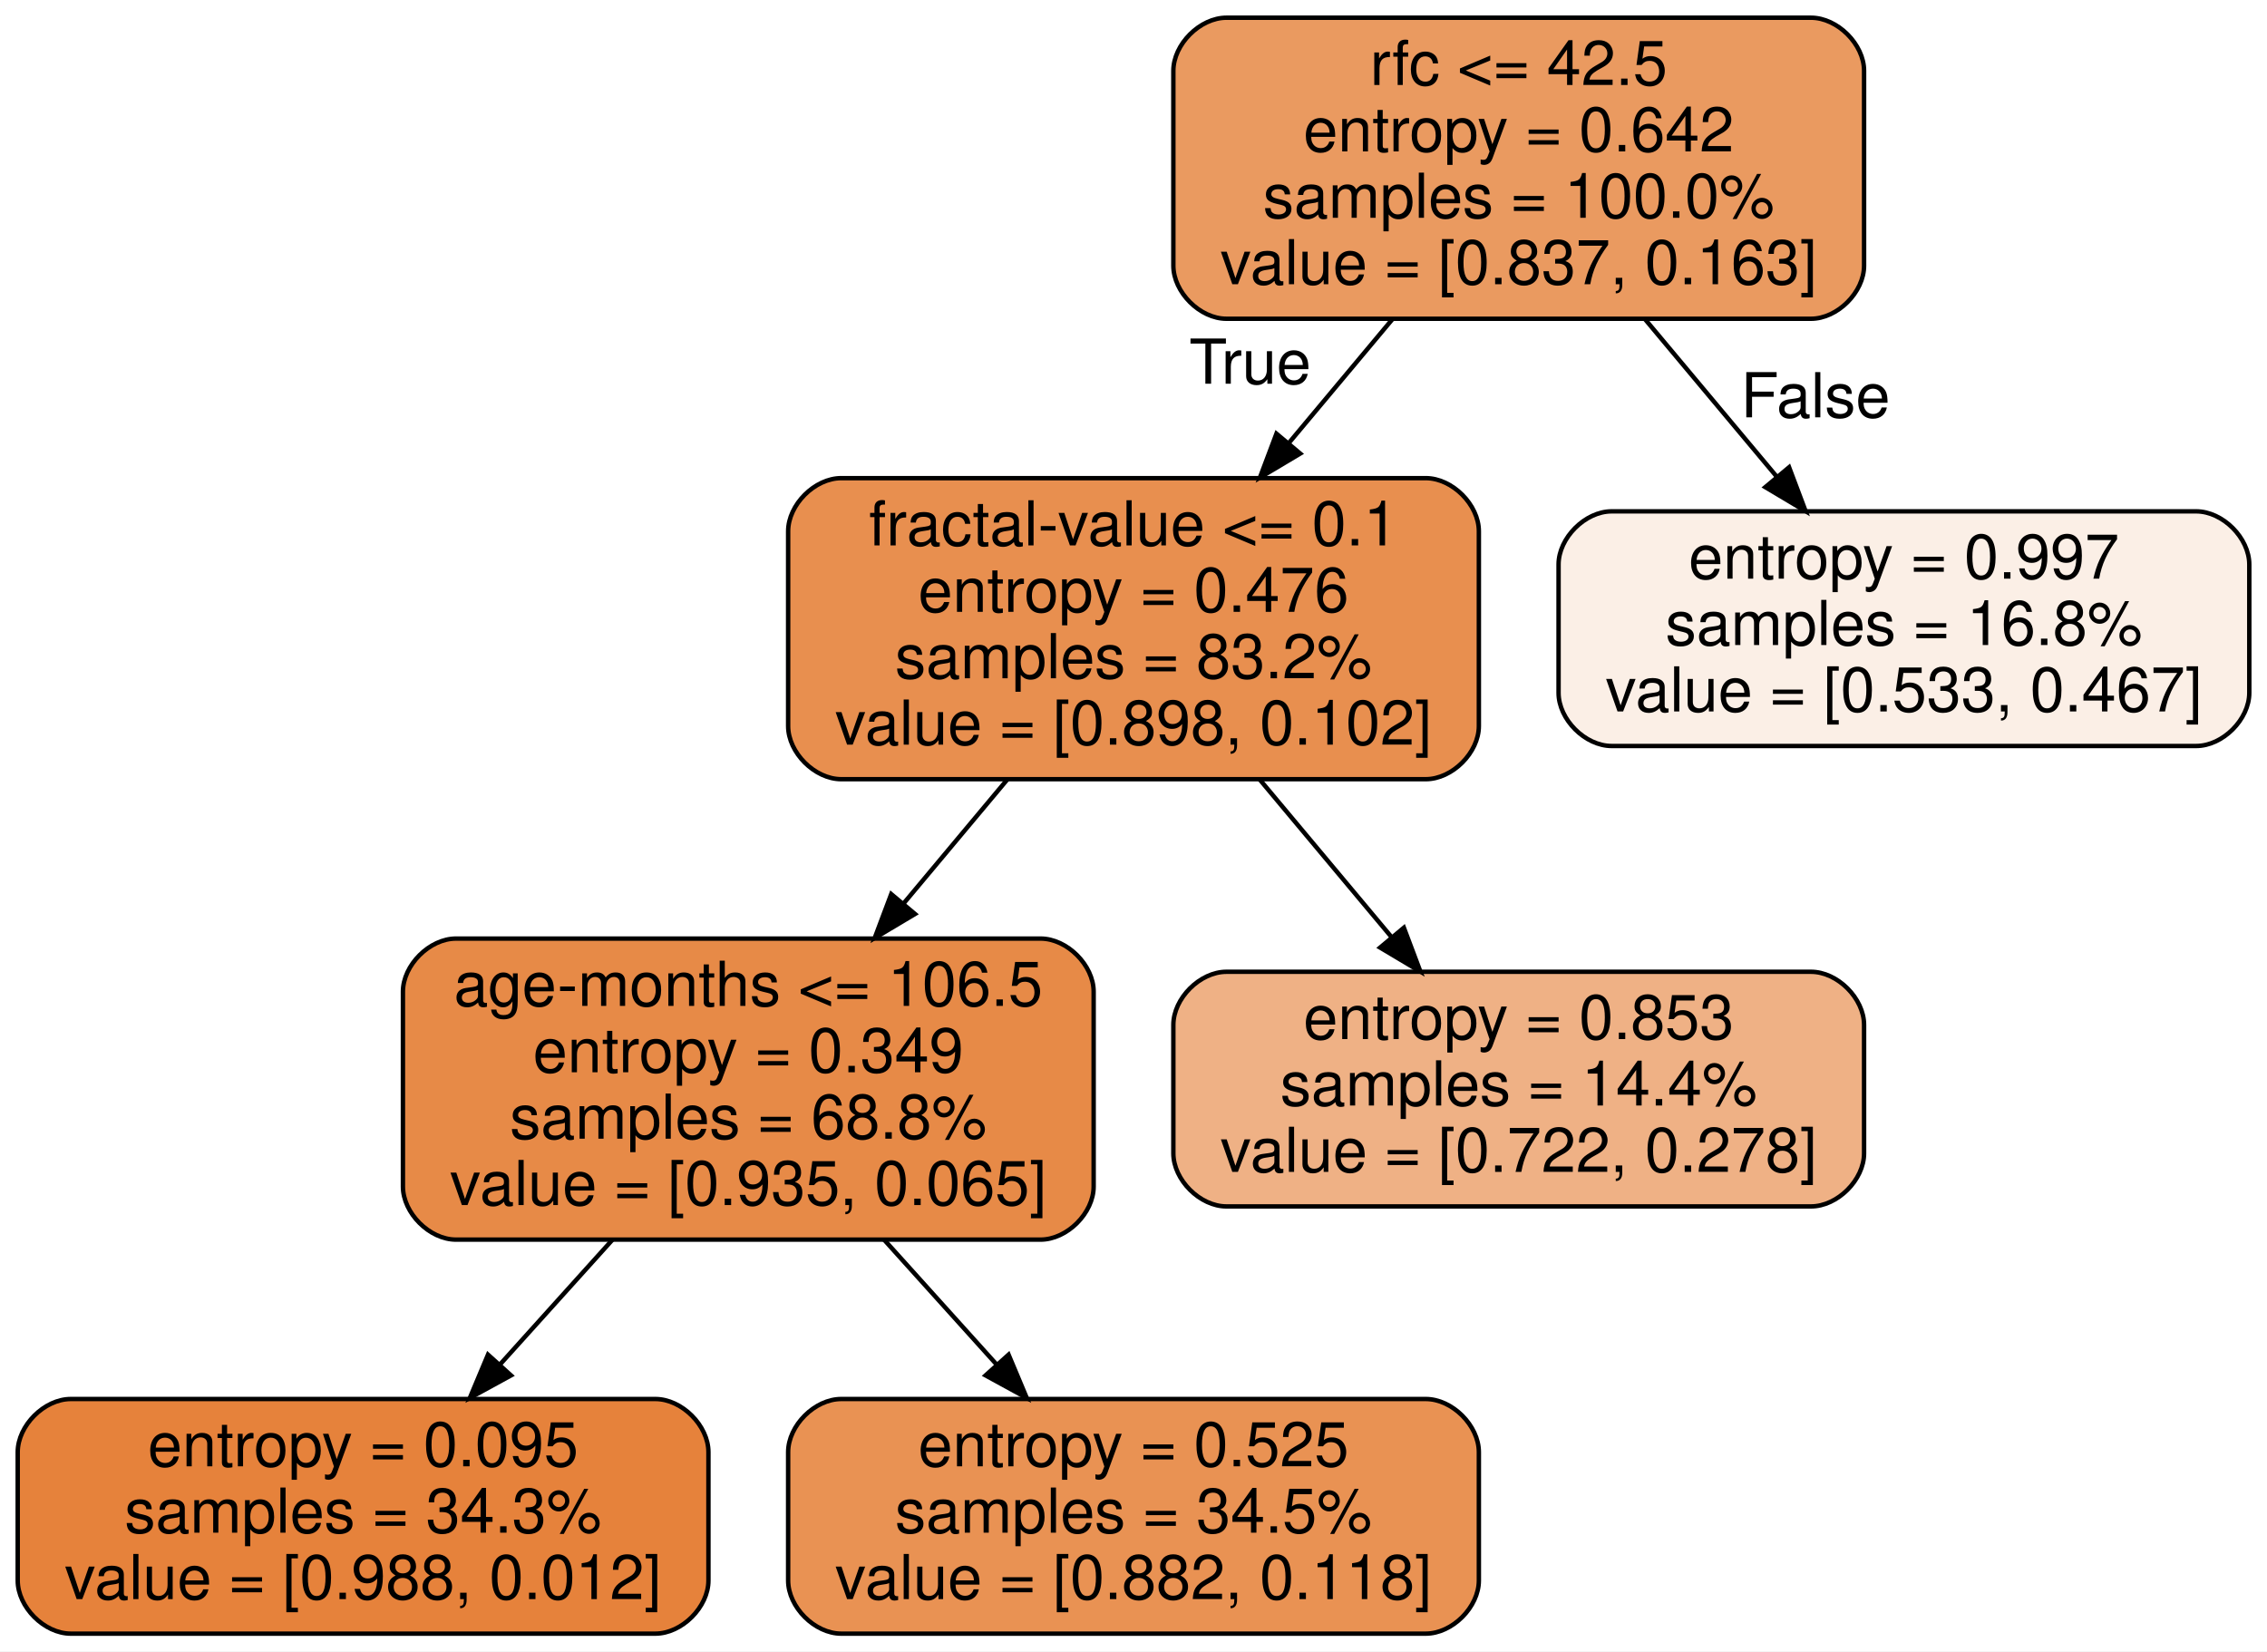
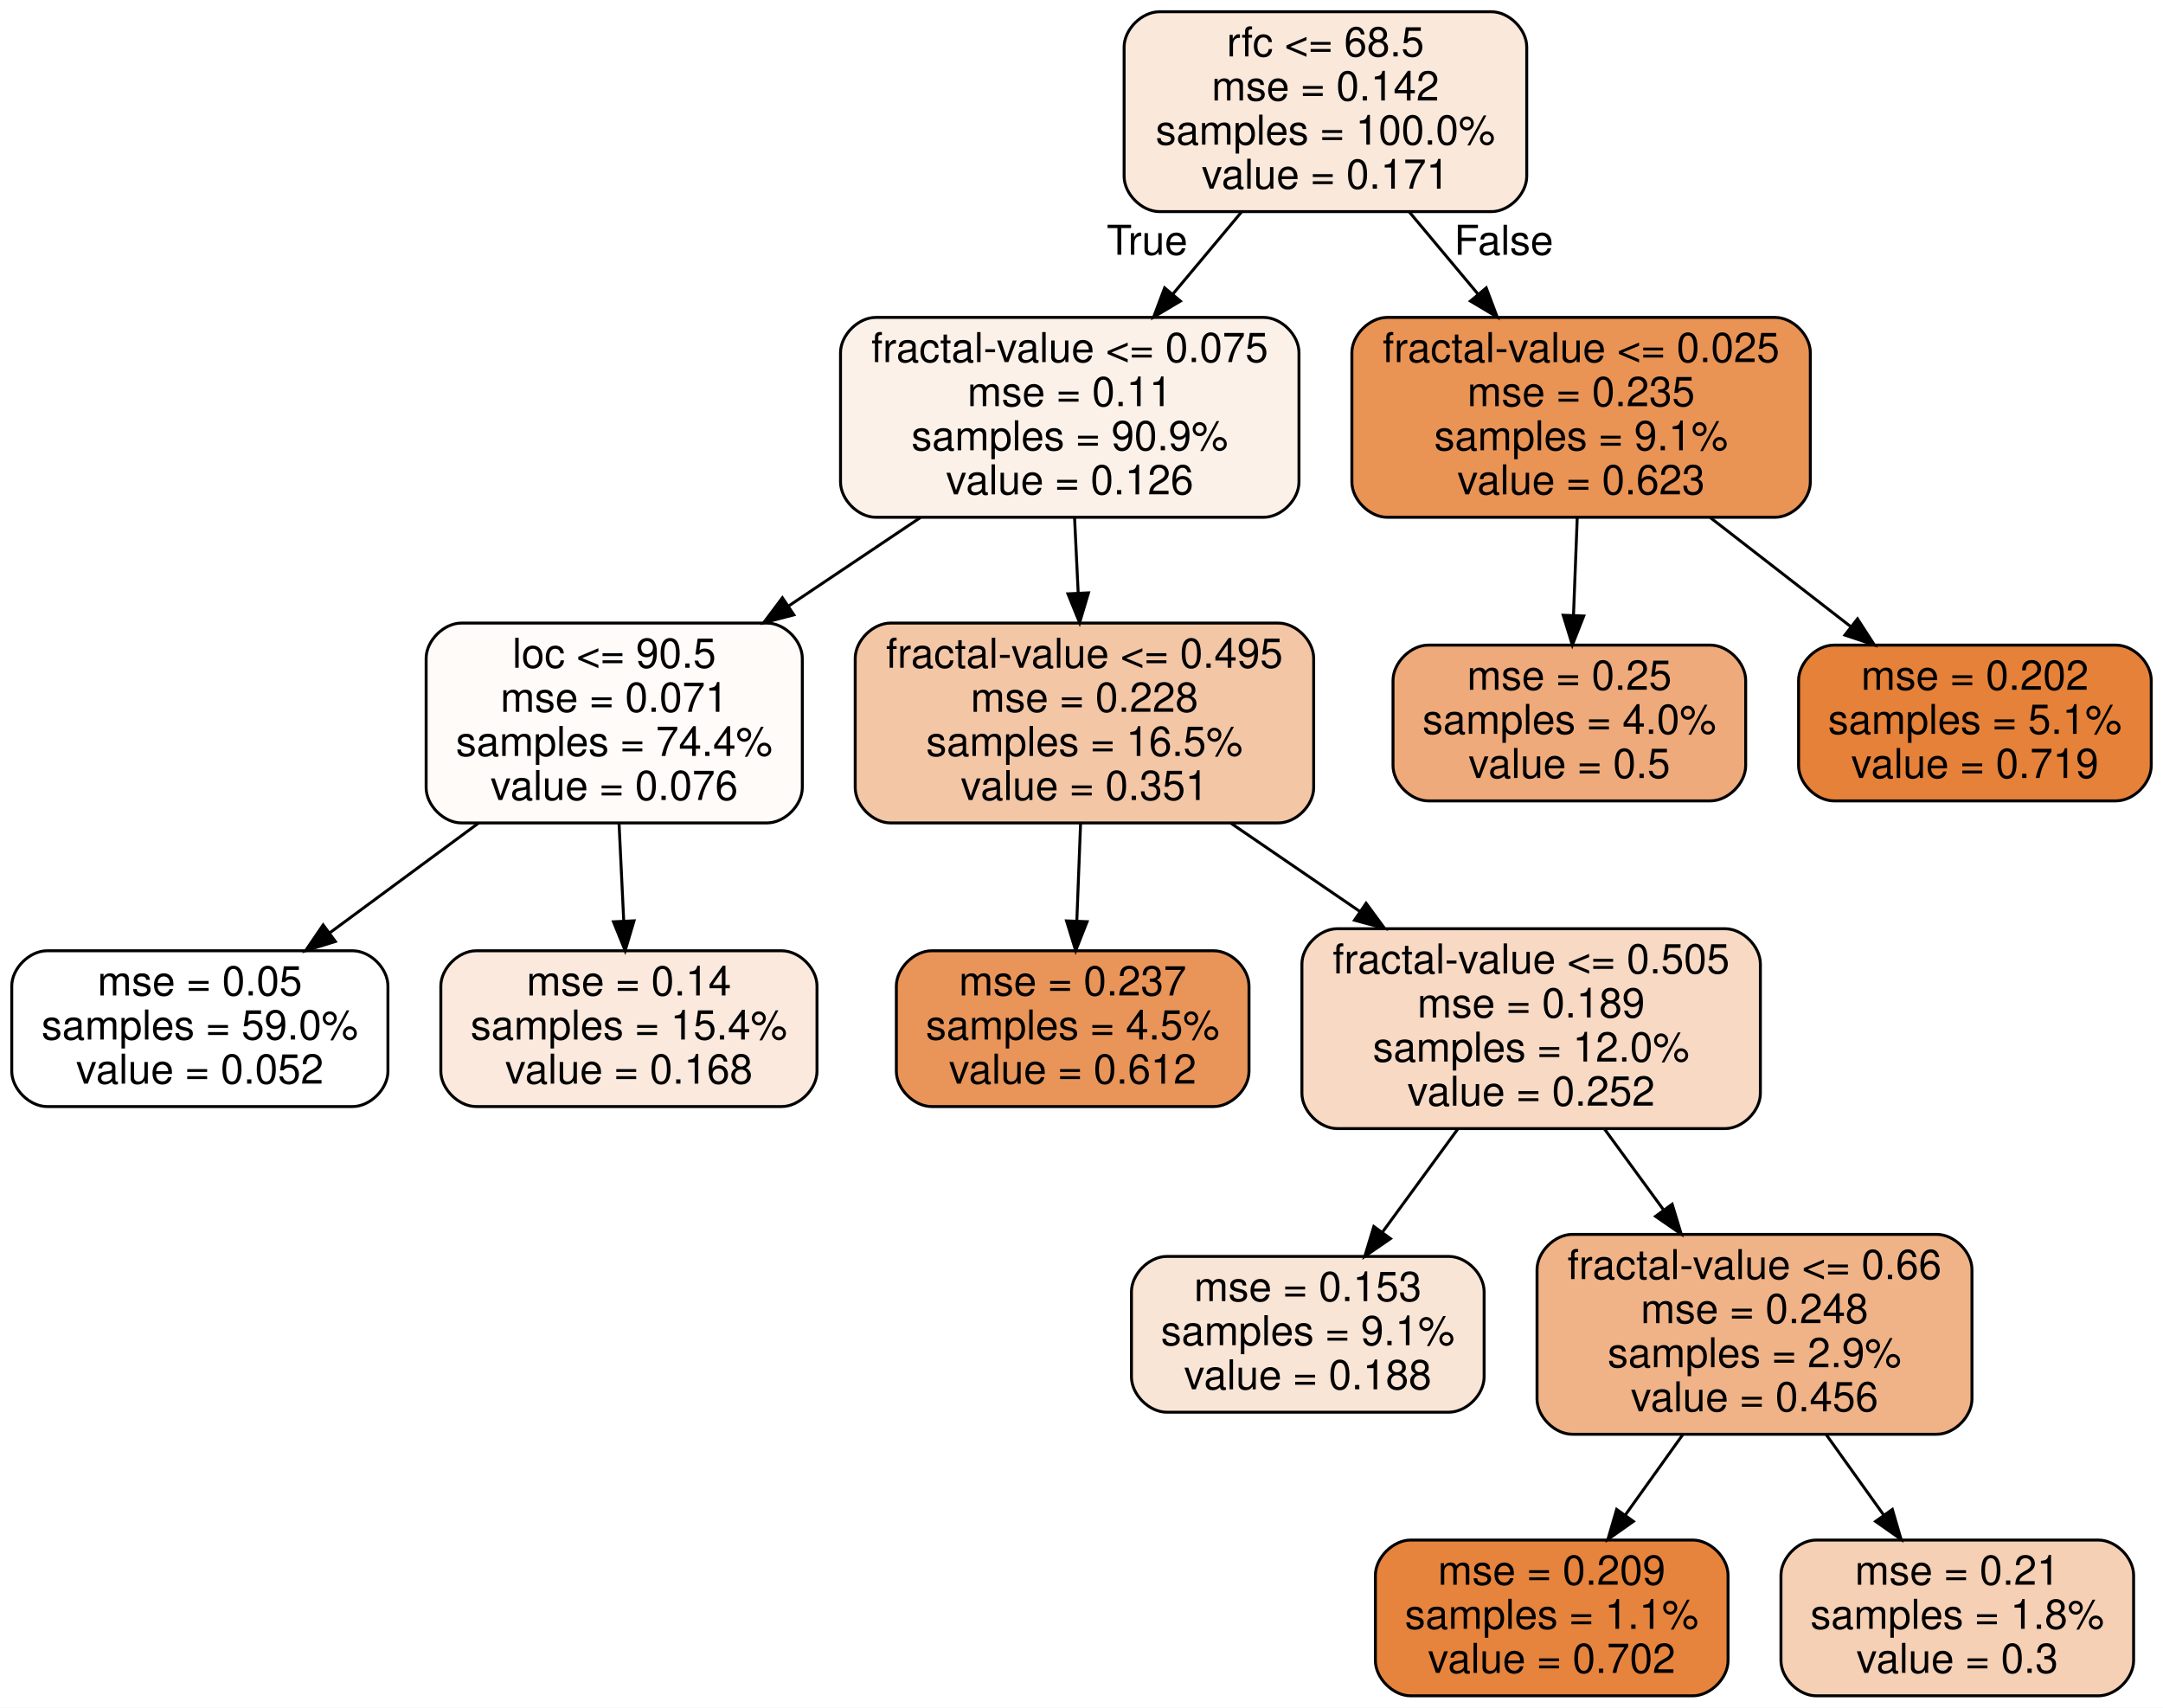
- <svg xmlns="http://www.w3.org/2000/svg" width="512pt" height="373pt" viewBox="0.00 0.00 512.00 373.00">
-   <g id="graph0" class="graph" transform="scale(1 1) rotate(0) translate(4 369)">
-     <polygon fill="#ffffff" stroke="transparent" points="-4,4 -4,-369 508,-369 508,4 -4,4" />
+ <svg xmlns="http://www.w3.org/2000/svg" width="736pt" height="581pt" viewBox="0.00 0.00 736.00 581.00">
+   <g id="graph0" class="graph" transform="scale(1 1) rotate(0) translate(4 577)">
+     <polygon fill="#ffffff" stroke="transparent" points="-4,4 -4,-577 732,-577 732,4 -4,4" />
    <g id="node1" class="node">
-       <path fill="#e58139" fill-opacity="0.804" stroke="#000000" d="M405,-365C405,-365 273,-365 273,-365 267,-365 261,-359 261,-353 261,-353 261,-309 261,-309 261,-303 267,-297 273,-297 273,-297 405,-297 405,-297 411,-297 417,-303 417,-309 417,-309 417,-353 417,-353 417,-359 411,-365 405,-365" />
-       <text text-anchor="middle" x="339" y="-349.8" font-family="Helvetica,sans-Serif" font-size="14.00" fill="#000000">rfc &lt;= 42.5</text>
-       <text text-anchor="middle" x="339" y="-334.8" font-family="Helvetica,sans-Serif" font-size="14.00" fill="#000000">entropy = 0.642</text>
-       <text text-anchor="middle" x="339" y="-319.8" font-family="Helvetica,sans-Serif" font-size="14.00" fill="#000000">samples = 100.0%</text>
-       <text text-anchor="middle" x="339" y="-304.8" font-family="Helvetica,sans-Serif" font-size="14.00" fill="#000000">value = [0.837, 0.163]</text>
+       <path fill="#e58139" fill-opacity="0.18" stroke="#000000" d="M503.5,-573C503.5,-573 390.5,-573 390.5,-573 384.5,-573 378.5,-567 378.5,-561 378.5,-561 378.5,-517 378.5,-517 378.5,-511 384.5,-505 390.5,-505 390.5,-505 503.5,-505 503.5,-505 509.5,-505 515.5,-511 515.5,-517 515.5,-517 515.5,-561 515.5,-561 515.5,-567 509.5,-573 503.5,-573" />
+       <text text-anchor="middle" x="447" y="-557.8" font-family="Helvetica,sans-Serif" font-size="14.00" fill="#000000">rfc &lt;= 68.5</text>
+       <text text-anchor="middle" x="447" y="-542.8" font-family="Helvetica,sans-Serif" font-size="14.00" fill="#000000">mse = 0.142</text>
+       <text text-anchor="middle" x="447" y="-527.8" font-family="Helvetica,sans-Serif" font-size="14.00" fill="#000000">samples = 100.0%</text>
+       <text text-anchor="middle" x="447" y="-512.8" font-family="Helvetica,sans-Serif" font-size="14.00" fill="#000000">value = 0.171</text>
    </g>
    <g id="node2" class="node">
-       <path fill="#e58139" fill-opacity="0.886" stroke="#000000" d="M318,-261C318,-261 186,-261 186,-261 180,-261 174,-255 174,-249 174,-249 174,-205 174,-205 174,-199 180,-193 186,-193 186,-193 318,-193 318,-193 324,-193 330,-199 330,-205 330,-205 330,-249 330,-249 330,-255 324,-261 318,-261" />
-       <text text-anchor="middle" x="252" y="-245.8" font-family="Helvetica,sans-Serif" font-size="14.00" fill="#000000">fractal-value &lt;= 0.1</text>
-       <text text-anchor="middle" x="252" y="-230.8" font-family="Helvetica,sans-Serif" font-size="14.00" fill="#000000">entropy = 0.476</text>
-       <text text-anchor="middle" x="252" y="-215.8" font-family="Helvetica,sans-Serif" font-size="14.00" fill="#000000">samples = 83.2%</text>
-       <text text-anchor="middle" x="252" y="-200.8" font-family="Helvetica,sans-Serif" font-size="14.00" fill="#000000">value = [0.898, 0.102]</text>
+       <path fill="#e58139" fill-opacity="0.11" stroke="#000000" d="M426,-469C426,-469 294,-469 294,-469 288,-469 282,-463 282,-457 282,-457 282,-413 282,-413 282,-407 288,-401 294,-401 294,-401 426,-401 426,-401 432,-401 438,-407 438,-413 438,-413 438,-457 438,-457 438,-463 432,-469 426,-469" />
+       <text text-anchor="middle" x="360" y="-453.8" font-family="Helvetica,sans-Serif" font-size="14.00" fill="#000000">fractal-value &lt;= 0.075</text>
+       <text text-anchor="middle" x="360" y="-438.8" font-family="Helvetica,sans-Serif" font-size="14.00" fill="#000000">mse = 0.11</text>
+       <text text-anchor="middle" x="360" y="-423.8" font-family="Helvetica,sans-Serif" font-size="14.00" fill="#000000">samples = 90.9%</text>
+       <text text-anchor="middle" x="360" y="-408.8" font-family="Helvetica,sans-Serif" font-size="14.00" fill="#000000">value = 0.126</text>
    </g>
    <g id="edge1" class="edge">
-       <path fill="none" stroke="#000000" d="M310.513,-296.947C303.002,-287.968 294.81,-278.176 287,-268.839" />
-       <polygon fill="#000000" stroke="#000000" points="289.652,-266.554 280.551,-261.13 284.283,-271.046 289.652,-266.554" />
-       <text text-anchor="middle" x="278.335" y="-282.332" font-family="Helvetica,sans-Serif" font-size="14.00" fill="#000000">True</text>
+       <path fill="none" stroke="#000000" d="M418.513,-504.947C411.002,-495.968 402.81,-486.176 395,-476.839" />
+       <polygon fill="#000000" stroke="#000000" points="397.652,-474.554 388.551,-469.13 392.283,-479.046 397.652,-474.554" />
+       <text text-anchor="middle" x="386.335" y="-490.332" font-family="Helvetica,sans-Serif" font-size="14.00" fill="#000000">True</text>
+     </g>
+     <g id="node13" class="node">
+       <path fill="#e58139" fill-opacity="0.855" stroke="#000000" d="M600,-469C600,-469 468,-469 468,-469 462,-469 456,-463 456,-457 456,-457 456,-413 456,-413 456,-407 462,-401 468,-401 468,-401 600,-401 600,-401 606,-401 612,-407 612,-413 612,-413 612,-457 612,-457 612,-463 606,-469 600,-469" />
+       <text text-anchor="middle" x="534" y="-453.8" font-family="Helvetica,sans-Serif" font-size="14.00" fill="#000000">fractal-value &lt;= 0.025</text>
+       <text text-anchor="middle" x="534" y="-438.8" font-family="Helvetica,sans-Serif" font-size="14.00" fill="#000000">mse = 0.235</text>
+       <text text-anchor="middle" x="534" y="-423.8" font-family="Helvetica,sans-Serif" font-size="14.00" fill="#000000">samples = 9.1%</text>
+       <text text-anchor="middle" x="534" y="-408.8" font-family="Helvetica,sans-Serif" font-size="14.00" fill="#000000">value = 0.623</text>
+     </g>
+     <g id="edge12" class="edge">
+       <path fill="none" stroke="#000000" d="M475.487,-504.947C482.998,-495.968 491.19,-486.176 499,-476.839" />
+       <polygon fill="#000000" stroke="#000000" points="501.717,-479.046 505.449,-469.13 496.348,-474.554 501.717,-479.046" />
+       <text text-anchor="middle" x="507.665" y="-490.332" font-family="Helvetica,sans-Serif" font-size="14.00" fill="#000000">False</text>
+     </g>
+     <g id="node3" class="node">
+       <path fill="#e58139" fill-opacity="0.035" stroke="#000000" d="M257,-365C257,-365 153,-365 153,-365 147,-365 141,-359 141,-353 141,-353 141,-309 141,-309 141,-303 147,-297 153,-297 153,-297 257,-297 257,-297 263,-297 269,-303 269,-309 269,-309 269,-353 269,-353 269,-359 263,-365 257,-365" />
+       <text text-anchor="middle" x="205" y="-349.8" font-family="Helvetica,sans-Serif" font-size="14.00" fill="#000000">loc &lt;= 90.5</text>
+       <text text-anchor="middle" x="205" y="-334.8" font-family="Helvetica,sans-Serif" font-size="14.00" fill="#000000">mse = 0.071</text>
+       <text text-anchor="middle" x="205" y="-319.8" font-family="Helvetica,sans-Serif" font-size="14.00" fill="#000000">samples = 74.4%</text>
+       <text text-anchor="middle" x="205" y="-304.8" font-family="Helvetica,sans-Serif" font-size="14.00" fill="#000000">value = 0.076</text>
+     </g>
+     <g id="edge2" class="edge">
+       <path fill="none" stroke="#000000" d="M309.247,-400.947C294.929,-391.339 279.223,-380.801 264.444,-370.885" />
+       <polygon fill="#000000" stroke="#000000" points="266.121,-367.795 255.867,-365.13 262.221,-373.608 266.121,-367.795" />
+     </g>
+     <g id="node6" class="node">
+       <path fill="#e58139" fill-opacity="0.447" stroke="#000000" d="M431,-365C431,-365 299,-365 299,-365 293,-365 287,-359 287,-353 287,-353 287,-309 287,-309 287,-303 293,-297 299,-297 299,-297 431,-297 431,-297 437,-297 443,-303 443,-309 443,-309 443,-353 443,-353 443,-359 437,-365 431,-365" />
+       <text text-anchor="middle" x="365" y="-349.8" font-family="Helvetica,sans-Serif" font-size="14.00" fill="#000000">fractal-value &lt;= 0.495</text>
+       <text text-anchor="middle" x="365" y="-334.8" font-family="Helvetica,sans-Serif" font-size="14.00" fill="#000000">mse = 0.228</text>
+       <text text-anchor="middle" x="365" y="-319.8" font-family="Helvetica,sans-Serif" font-size="14.00" fill="#000000">samples = 16.5%</text>
+       <text text-anchor="middle" x="365" y="-304.8" font-family="Helvetica,sans-Serif" font-size="14.00" fill="#000000">value = 0.351</text>
+     </g>
+     <g id="edge5" class="edge">
+       <path fill="none" stroke="#000000" d="M361.637,-400.947C362.03,-392.776 362.455,-383.932 362.867,-375.37" />
+       <polygon fill="#000000" stroke="#000000" points="366.375,-375.287 363.359,-365.13 359.383,-374.95 366.375,-375.287" />
+     </g>
+     <g id="node4" class="node">
+       <path fill="transparent" stroke="#000000" d="M116,-253.5C116,-253.5 12,-253.5 12,-253.5 6,-253.5 0,-247.5 0,-241.5 0,-241.5 0,-212.5 0,-212.5 0,-206.5 6,-200.5 12,-200.5 12,-200.5 116,-200.5 116,-200.5 122,-200.5 128,-206.5 128,-212.5 128,-212.5 128,-241.5 128,-241.5 128,-247.5 122,-253.5 116,-253.5" />
+       <text text-anchor="middle" x="64" y="-238.3" font-family="Helvetica,sans-Serif" font-size="14.00" fill="#000000">mse = 0.05</text>
+       <text text-anchor="middle" x="64" y="-223.3" font-family="Helvetica,sans-Serif" font-size="14.00" fill="#000000">samples = 59.0%</text>
+       <text text-anchor="middle" x="64" y="-208.3" font-family="Helvetica,sans-Serif" font-size="14.00" fill="#000000">value = 0.052</text>
+     </g>
+     <g id="edge3" class="edge">
+       <path fill="none" stroke="#000000" d="M158.831,-296.947C142.554,-284.94 124.303,-271.479 108.193,-259.596" />
+       <polygon fill="#000000" stroke="#000000" points="110.11,-256.661 99.985,-253.542 105.955,-262.295 110.11,-256.661" />
+     </g>
+     <g id="node5" class="node">
+       <path fill="#e58139" fill-opacity="0.173" stroke="#000000" d="M262,-253.5C262,-253.5 158,-253.5 158,-253.5 152,-253.5 146,-247.5 146,-241.5 146,-241.5 146,-212.5 146,-212.5 146,-206.5 152,-200.5 158,-200.5 158,-200.5 262,-200.5 262,-200.5 268,-200.5 274,-206.5 274,-212.5 274,-212.5 274,-241.5 274,-241.5 274,-247.5 268,-253.5 262,-253.5" />
+       <text text-anchor="middle" x="210" y="-238.3" font-family="Helvetica,sans-Serif" font-size="14.00" fill="#000000">mse = 0.14</text>
+       <text text-anchor="middle" x="210" y="-223.3" font-family="Helvetica,sans-Serif" font-size="14.00" fill="#000000">samples = 15.4%</text>
+       <text text-anchor="middle" x="210" y="-208.3" font-family="Helvetica,sans-Serif" font-size="14.00" fill="#000000">value = 0.168</text>
+     </g>
+     <g id="edge4" class="edge">
+       <path fill="none" stroke="#000000" d="M206.637,-296.947C207.151,-286.262 207.72,-274.425 208.242,-263.574" />
+       <polygon fill="#000000" stroke="#000000" points="211.74,-263.699 208.724,-253.542 204.748,-263.363 211.74,-263.699" />
    </g>
    <g id="node7" class="node">
-       <path fill="#e58139" fill-opacity="0.125" stroke="#000000" d="M492,-253.5C492,-253.5 360,-253.5 360,-253.5 354,-253.5 348,-247.5 348,-241.5 348,-241.5 348,-212.5 348,-212.5 348,-206.5 354,-200.5 360,-200.5 360,-200.5 492,-200.5 492,-200.5 498,-200.5 504,-206.5 504,-212.5 504,-212.5 504,-241.5 504,-241.5 504,-247.5 498,-253.5 492,-253.5" />
-       <text text-anchor="middle" x="426" y="-238.3" font-family="Helvetica,sans-Serif" font-size="14.00" fill="#000000">entropy = 0.997</text>
-       <text text-anchor="middle" x="426" y="-223.3" font-family="Helvetica,sans-Serif" font-size="14.00" fill="#000000">samples = 16.8%</text>
-       <text text-anchor="middle" x="426" y="-208.3" font-family="Helvetica,sans-Serif" font-size="14.00" fill="#000000">value = [0.533, 0.467]</text>
+       <path fill="#e58139" fill-opacity="0.839" stroke="#000000" d="M409,-253.5C409,-253.5 313,-253.5 313,-253.5 307,-253.5 301,-247.5 301,-241.5 301,-241.5 301,-212.5 301,-212.5 301,-206.5 307,-200.5 313,-200.5 313,-200.5 409,-200.5 409,-200.5 415,-200.5 421,-206.5 421,-212.5 421,-212.5 421,-241.5 421,-241.5 421,-247.5 415,-253.5 409,-253.5" />
+       <text text-anchor="middle" x="361" y="-238.3" font-family="Helvetica,sans-Serif" font-size="14.00" fill="#000000">mse = 0.237</text>
+       <text text-anchor="middle" x="361" y="-223.3" font-family="Helvetica,sans-Serif" font-size="14.00" fill="#000000">samples = 4.5%</text>
+       <text text-anchor="middle" x="361" y="-208.3" font-family="Helvetica,sans-Serif" font-size="14.00" fill="#000000">value = 0.612</text>
    </g>
    <g id="edge6" class="edge">
-       <path fill="none" stroke="#000000" d="M367.487,-296.947C377.07,-285.491 387.761,-272.711 397.356,-261.241" />
-       <polygon fill="#000000" stroke="#000000" points="400.065,-263.458 403.796,-253.542 394.695,-258.967 400.065,-263.458" />
-       <text text-anchor="middle" x="406.013" y="-274.744" font-family="Helvetica,sans-Serif" font-size="14.00" fill="#000000">False</text>
+       <path fill="none" stroke="#000000" d="M363.69,-296.947C363.279,-286.262 362.824,-274.425 362.407,-263.574" />
+       <polygon fill="#000000" stroke="#000000" points="365.903,-263.4 362.021,-253.542 358.908,-263.669 365.903,-263.4" />
    </g>
-     <g id="node3" class="node">
-       <path fill="#e58139" fill-opacity="0.929" stroke="#000000" d="M231,-157C231,-157 99,-157 99,-157 93,-157 87,-151 87,-145 87,-145 87,-101 87,-101 87,-95 93,-89 99,-89 99,-89 231,-89 231,-89 237,-89 243,-95 243,-101 243,-101 243,-145 243,-145 243,-151 237,-157 231,-157" />
-       <text text-anchor="middle" x="165" y="-141.8" font-family="Helvetica,sans-Serif" font-size="14.00" fill="#000000">age-months &lt;= 106.5</text>
-       <text text-anchor="middle" x="165" y="-126.8" font-family="Helvetica,sans-Serif" font-size="14.00" fill="#000000">entropy = 0.349</text>
-       <text text-anchor="middle" x="165" y="-111.8" font-family="Helvetica,sans-Serif" font-size="14.00" fill="#000000">samples = 68.8%</text>
-       <text text-anchor="middle" x="165" y="-96.8" font-family="Helvetica,sans-Serif" font-size="14.00" fill="#000000">value = [0.935, 0.065]</text>
+     <g id="node8" class="node">
+       <path fill="#e58139" fill-opacity="0.298" stroke="#000000" d="M583,-261C583,-261 451,-261 451,-261 445,-261 439,-255 439,-249 439,-249 439,-205 439,-205 439,-199 445,-193 451,-193 451,-193 583,-193 583,-193 589,-193 595,-199 595,-205 595,-205 595,-249 595,-249 595,-255 589,-261 583,-261" />
+       <text text-anchor="middle" x="517" y="-245.8" font-family="Helvetica,sans-Serif" font-size="14.00" fill="#000000">fractal-value &lt;= 0.505</text>
+       <text text-anchor="middle" x="517" y="-230.8" font-family="Helvetica,sans-Serif" font-size="14.00" fill="#000000">mse = 0.189</text>
+       <text text-anchor="middle" x="517" y="-215.8" font-family="Helvetica,sans-Serif" font-size="14.00" fill="#000000">samples = 12.0%</text>
+       <text text-anchor="middle" x="517" y="-200.8" font-family="Helvetica,sans-Serif" font-size="14.00" fill="#000000">value = 0.252</text>
    </g>
-     <g id="edge2" class="edge">
-       <path fill="none" stroke="#000000" d="M223.513,-192.946C216.002,-183.968 207.81,-174.176 200,-164.839" />
-       <polygon fill="#000000" stroke="#000000" points="202.652,-162.554 193.551,-157.13 197.283,-167.046 202.652,-162.554" />
+     <g id="edge7" class="edge">
+       <path fill="none" stroke="#000000" d="M414.771,-296.947C428.812,-287.339 444.214,-276.801 458.707,-266.885" />
+       <polygon fill="#000000" stroke="#000000" points="460.841,-269.666 467.118,-261.13 456.888,-263.888 460.841,-269.666" />
    </g>
-     <g id="node6" class="node">
-       <path fill="#e58139" fill-opacity="0.616" stroke="#000000" d="M405,-149.5C405,-149.5 273,-149.5 273,-149.5 267,-149.5 261,-143.5 261,-137.5 261,-137.5 261,-108.5 261,-108.5 261,-102.5 267,-96.5 273,-96.5 273,-96.5 405,-96.5 405,-96.5 411,-96.5 417,-102.5 417,-108.5 417,-108.5 417,-137.5 417,-137.5 417,-143.5 411,-149.5 405,-149.5" />
-       <text text-anchor="middle" x="339" y="-134.3" font-family="Helvetica,sans-Serif" font-size="14.00" fill="#000000">entropy = 0.853</text>
-       <text text-anchor="middle" x="339" y="-119.3" font-family="Helvetica,sans-Serif" font-size="14.00" fill="#000000">samples = 14.4%</text>
-       <text text-anchor="middle" x="339" y="-104.3" font-family="Helvetica,sans-Serif" font-size="14.00" fill="#000000">value = [0.722, 0.278]</text>
+     <g id="node9" class="node">
+       <path fill="#e58139" fill-opacity="0.204" stroke="#000000" d="M489,-149.5C489,-149.5 393,-149.5 393,-149.5 387,-149.5 381,-143.5 381,-137.5 381,-137.5 381,-108.5 381,-108.5 381,-102.5 387,-96.5 393,-96.5 393,-96.5 489,-96.5 489,-96.5 495,-96.5 501,-102.5 501,-108.5 501,-108.5 501,-137.5 501,-137.5 501,-143.5 495,-149.5 489,-149.5" />
+       <text text-anchor="middle" x="441" y="-134.3" font-family="Helvetica,sans-Serif" font-size="14.00" fill="#000000">mse = 0.153</text>
+       <text text-anchor="middle" x="441" y="-119.3" font-family="Helvetica,sans-Serif" font-size="14.00" fill="#000000">samples = 9.1%</text>
+       <text text-anchor="middle" x="441" y="-104.3" font-family="Helvetica,sans-Serif" font-size="14.00" fill="#000000">value = 0.188</text>
    </g>
-     <g id="edge5" class="edge">
-       <path fill="none" stroke="#000000" d="M280.487,-192.946C290.07,-181.491 300.761,-168.711 310.356,-157.241" />
-       <polygon fill="#000000" stroke="#000000" points="313.065,-159.458 316.796,-149.542 307.695,-154.967 313.065,-159.458" />
+     <g id="edge8" class="edge">
+       <path fill="none" stroke="#000000" d="M492.115,-192.946C483.904,-181.711 474.763,-169.202 466.507,-157.904" />
+       <polygon fill="#000000" stroke="#000000" points="469.122,-155.551 460.396,-149.542 463.471,-159.681 469.122,-155.551" />
    </g>
-     <g id="node4" class="node">
-       <path fill="#e58139" fill-opacity="0.988" stroke="#000000" d="M144,-53C144,-53 12,-53 12,-53 6,-53 0,-47 0,-41 0,-41 0,-12 0,-12 0,-6 6,0 12,0 12,0 144,0 144,0 150,0 156,-6 156,-12 156,-12 156,-41 156,-41 156,-47 150,-53 144,-53" />
-       <text text-anchor="middle" x="78" y="-37.8" font-family="Helvetica,sans-Serif" font-size="14.00" fill="#000000">entropy = 0.095</text>
-       <text text-anchor="middle" x="78" y="-22.8" font-family="Helvetica,sans-Serif" font-size="14.00" fill="#000000">samples = 34.3%</text>
-       <text text-anchor="middle" x="78" y="-7.8" font-family="Helvetica,sans-Serif" font-size="14.00" fill="#000000">value = [0.988, 0.012]</text>
+     <g id="node10" class="node">
+       <path fill="#e58139" fill-opacity="0.604" stroke="#000000" d="M655,-157C655,-157 531,-157 531,-157 525,-157 519,-151 519,-145 519,-145 519,-101 519,-101 519,-95 525,-89 531,-89 531,-89 655,-89 655,-89 661,-89 667,-95 667,-101 667,-101 667,-145 667,-145 667,-151 661,-157 655,-157" />
+       <text text-anchor="middle" x="593" y="-141.8" font-family="Helvetica,sans-Serif" font-size="14.00" fill="#000000">fractal-value &lt;= 0.66</text>
+       <text text-anchor="middle" x="593" y="-126.8" font-family="Helvetica,sans-Serif" font-size="14.00" fill="#000000">mse = 0.248</text>
+       <text text-anchor="middle" x="593" y="-111.8" font-family="Helvetica,sans-Serif" font-size="14.00" fill="#000000">samples = 2.9%</text>
+       <text text-anchor="middle" x="593" y="-96.8" font-family="Helvetica,sans-Serif" font-size="14.00" fill="#000000">value = 0.456</text>
    </g>
-     <g id="edge3" class="edge">
-       <path fill="none" stroke="#000000" d="M134.327,-88.978C126.072,-79.821 117.139,-69.913 108.873,-60.744" />
-       <polygon fill="#000000" stroke="#000000" points="111.411,-58.332 102.115,-53.248 106.212,-63.019 111.411,-58.332" />
+     <g id="edge9" class="edge">
+       <path fill="none" stroke="#000000" d="M541.885,-192.946C548.315,-184.148 555.316,-174.567 562.016,-165.399" />
+       <polygon fill="#000000" stroke="#000000" points="564.985,-167.269 568.059,-157.13 559.333,-163.139 564.985,-167.269" />
    </g>
-     <g id="node5" class="node">
-       <path fill="#e58139" fill-opacity="0.867" stroke="#000000" d="M318,-53C318,-53 186,-53 186,-53 180,-53 174,-47 174,-41 174,-41 174,-12 174,-12 174,-6 180,0 186,0 186,0 318,0 318,0 324,0 330,-6 330,-12 330,-12 330,-41 330,-41 330,-47 324,-53 318,-53" />
-       <text text-anchor="middle" x="252" y="-37.8" font-family="Helvetica,sans-Serif" font-size="14.00" fill="#000000">entropy = 0.525</text>
-       <text text-anchor="middle" x="252" y="-22.8" font-family="Helvetica,sans-Serif" font-size="14.00" fill="#000000">samples = 34.5%</text>
-       <text text-anchor="middle" x="252" y="-7.8" font-family="Helvetica,sans-Serif" font-size="14.00" fill="#000000">value = [0.882, 0.118]</text>
+     <g id="node11" class="node">
+       <path fill="#e58139" fill-opacity="0.976" stroke="#000000" d="M572,-53C572,-53 476,-53 476,-53 470,-53 464,-47 464,-41 464,-41 464,-12 464,-12 464,-6 470,0 476,0 476,0 572,0 572,0 578,0 584,-6 584,-12 584,-12 584,-41 584,-41 584,-47 578,-53 572,-53" />
+       <text text-anchor="middle" x="524" y="-37.8" font-family="Helvetica,sans-Serif" font-size="14.00" fill="#000000">mse = 0.209</text>
+       <text text-anchor="middle" x="524" y="-22.8" font-family="Helvetica,sans-Serif" font-size="14.00" fill="#000000">samples = 1.1%</text>
+       <text text-anchor="middle" x="524" y="-7.8" font-family="Helvetica,sans-Serif" font-size="14.00" fill="#000000">value = 0.702</text>
    </g>
-     <g id="edge4" class="edge">
-       <path fill="none" stroke="#000000" d="M195.673,-88.978C203.929,-79.821 212.861,-69.913 221.127,-60.744" />
-       <polygon fill="#000000" stroke="#000000" points="223.788,-63.019 227.885,-53.248 218.589,-58.332 223.788,-63.019" />
+     <g id="edge10" class="edge">
+       <path fill="none" stroke="#000000" d="M568.673,-88.978C562.322,-80.095 555.466,-70.507 549.077,-61.571" />
+       <polygon fill="#000000" stroke="#000000" points="551.789,-59.347 543.126,-53.248 546.095,-63.419 551.789,-59.347" />
+     </g>
+     <g id="node12" class="node">
+       <path fill="#e58139" fill-opacity="0.373" stroke="#000000" d="M710,-53C710,-53 614,-53 614,-53 608,-53 602,-47 602,-41 602,-41 602,-12 602,-12 602,-6 608,0 614,0 614,0 710,0 710,0 716,0 722,-6 722,-12 722,-12 722,-41 722,-41 722,-47 716,-53 710,-53" />
+       <text text-anchor="middle" x="662" y="-37.8" font-family="Helvetica,sans-Serif" font-size="14.00" fill="#000000">mse = 0.21</text>
+       <text text-anchor="middle" x="662" y="-22.8" font-family="Helvetica,sans-Serif" font-size="14.00" fill="#000000">samples = 1.8%</text>
+       <text text-anchor="middle" x="662" y="-7.8" font-family="Helvetica,sans-Serif" font-size="14.00" fill="#000000">value = 0.3</text>
+     </g>
+     <g id="edge11" class="edge">
+       <path fill="none" stroke="#000000" d="M617.327,-88.978C623.678,-80.095 630.534,-70.507 636.923,-61.571" />
+       <polygon fill="#000000" stroke="#000000" points="639.905,-63.419 642.874,-53.248 634.211,-59.347 639.905,-63.419" />
+     </g>
+     <g id="node14" class="node">
+       <path fill="#e58139" fill-opacity="0.671" stroke="#000000" d="M578,-357.5C578,-357.5 482,-357.5 482,-357.5 476,-357.5 470,-351.5 470,-345.5 470,-345.5 470,-316.5 470,-316.5 470,-310.5 476,-304.5 482,-304.5 482,-304.5 578,-304.5 578,-304.5 584,-304.5 590,-310.5 590,-316.5 590,-316.5 590,-345.5 590,-345.5 590,-351.5 584,-357.5 578,-357.5" />
+       <text text-anchor="middle" x="530" y="-342.3" font-family="Helvetica,sans-Serif" font-size="14.00" fill="#000000">mse = 0.25</text>
+       <text text-anchor="middle" x="530" y="-327.3" font-family="Helvetica,sans-Serif" font-size="14.00" fill="#000000">samples = 4.0%</text>
+       <text text-anchor="middle" x="530" y="-312.3" font-family="Helvetica,sans-Serif" font-size="14.00" fill="#000000">value = 0.5</text>
+     </g>
+     <g id="edge13" class="edge">
+       <path fill="none" stroke="#000000" d="M532.69,-400.947C532.279,-390.262 531.824,-378.425 531.407,-367.574" />
+       <polygon fill="#000000" stroke="#000000" points="534.903,-367.4 531.021,-357.542 527.908,-367.669 534.903,-367.4" />
+     </g>
+     <g id="node15" class="node">
+       <path fill="#e58139" stroke="#000000" d="M716,-357.5C716,-357.5 620,-357.5 620,-357.5 614,-357.5 608,-351.5 608,-345.5 608,-345.5 608,-316.5 608,-316.5 608,-310.5 614,-304.5 620,-304.5 620,-304.5 716,-304.5 716,-304.5 722,-304.5 728,-310.5 728,-316.5 728,-316.5 728,-345.5 728,-345.5 728,-351.5 722,-357.5 716,-357.5" />
+       <text text-anchor="middle" x="668" y="-342.3" font-family="Helvetica,sans-Serif" font-size="14.00" fill="#000000">mse = 0.202</text>
+       <text text-anchor="middle" x="668" y="-327.3" font-family="Helvetica,sans-Serif" font-size="14.00" fill="#000000">samples = 5.1%</text>
+       <text text-anchor="middle" x="668" y="-312.3" font-family="Helvetica,sans-Serif" font-size="14.00" fill="#000000">value = 0.719</text>
+     </g>
+     <g id="edge14" class="edge">
+       <path fill="none" stroke="#000000" d="M577.877,-400.947C593.204,-389.05 610.372,-375.726 625.579,-363.924" />
+       <polygon fill="#000000" stroke="#000000" points="628.048,-366.438 633.801,-357.542 623.756,-360.909 628.048,-366.438" />
    </g>
  </g>
</svg>
